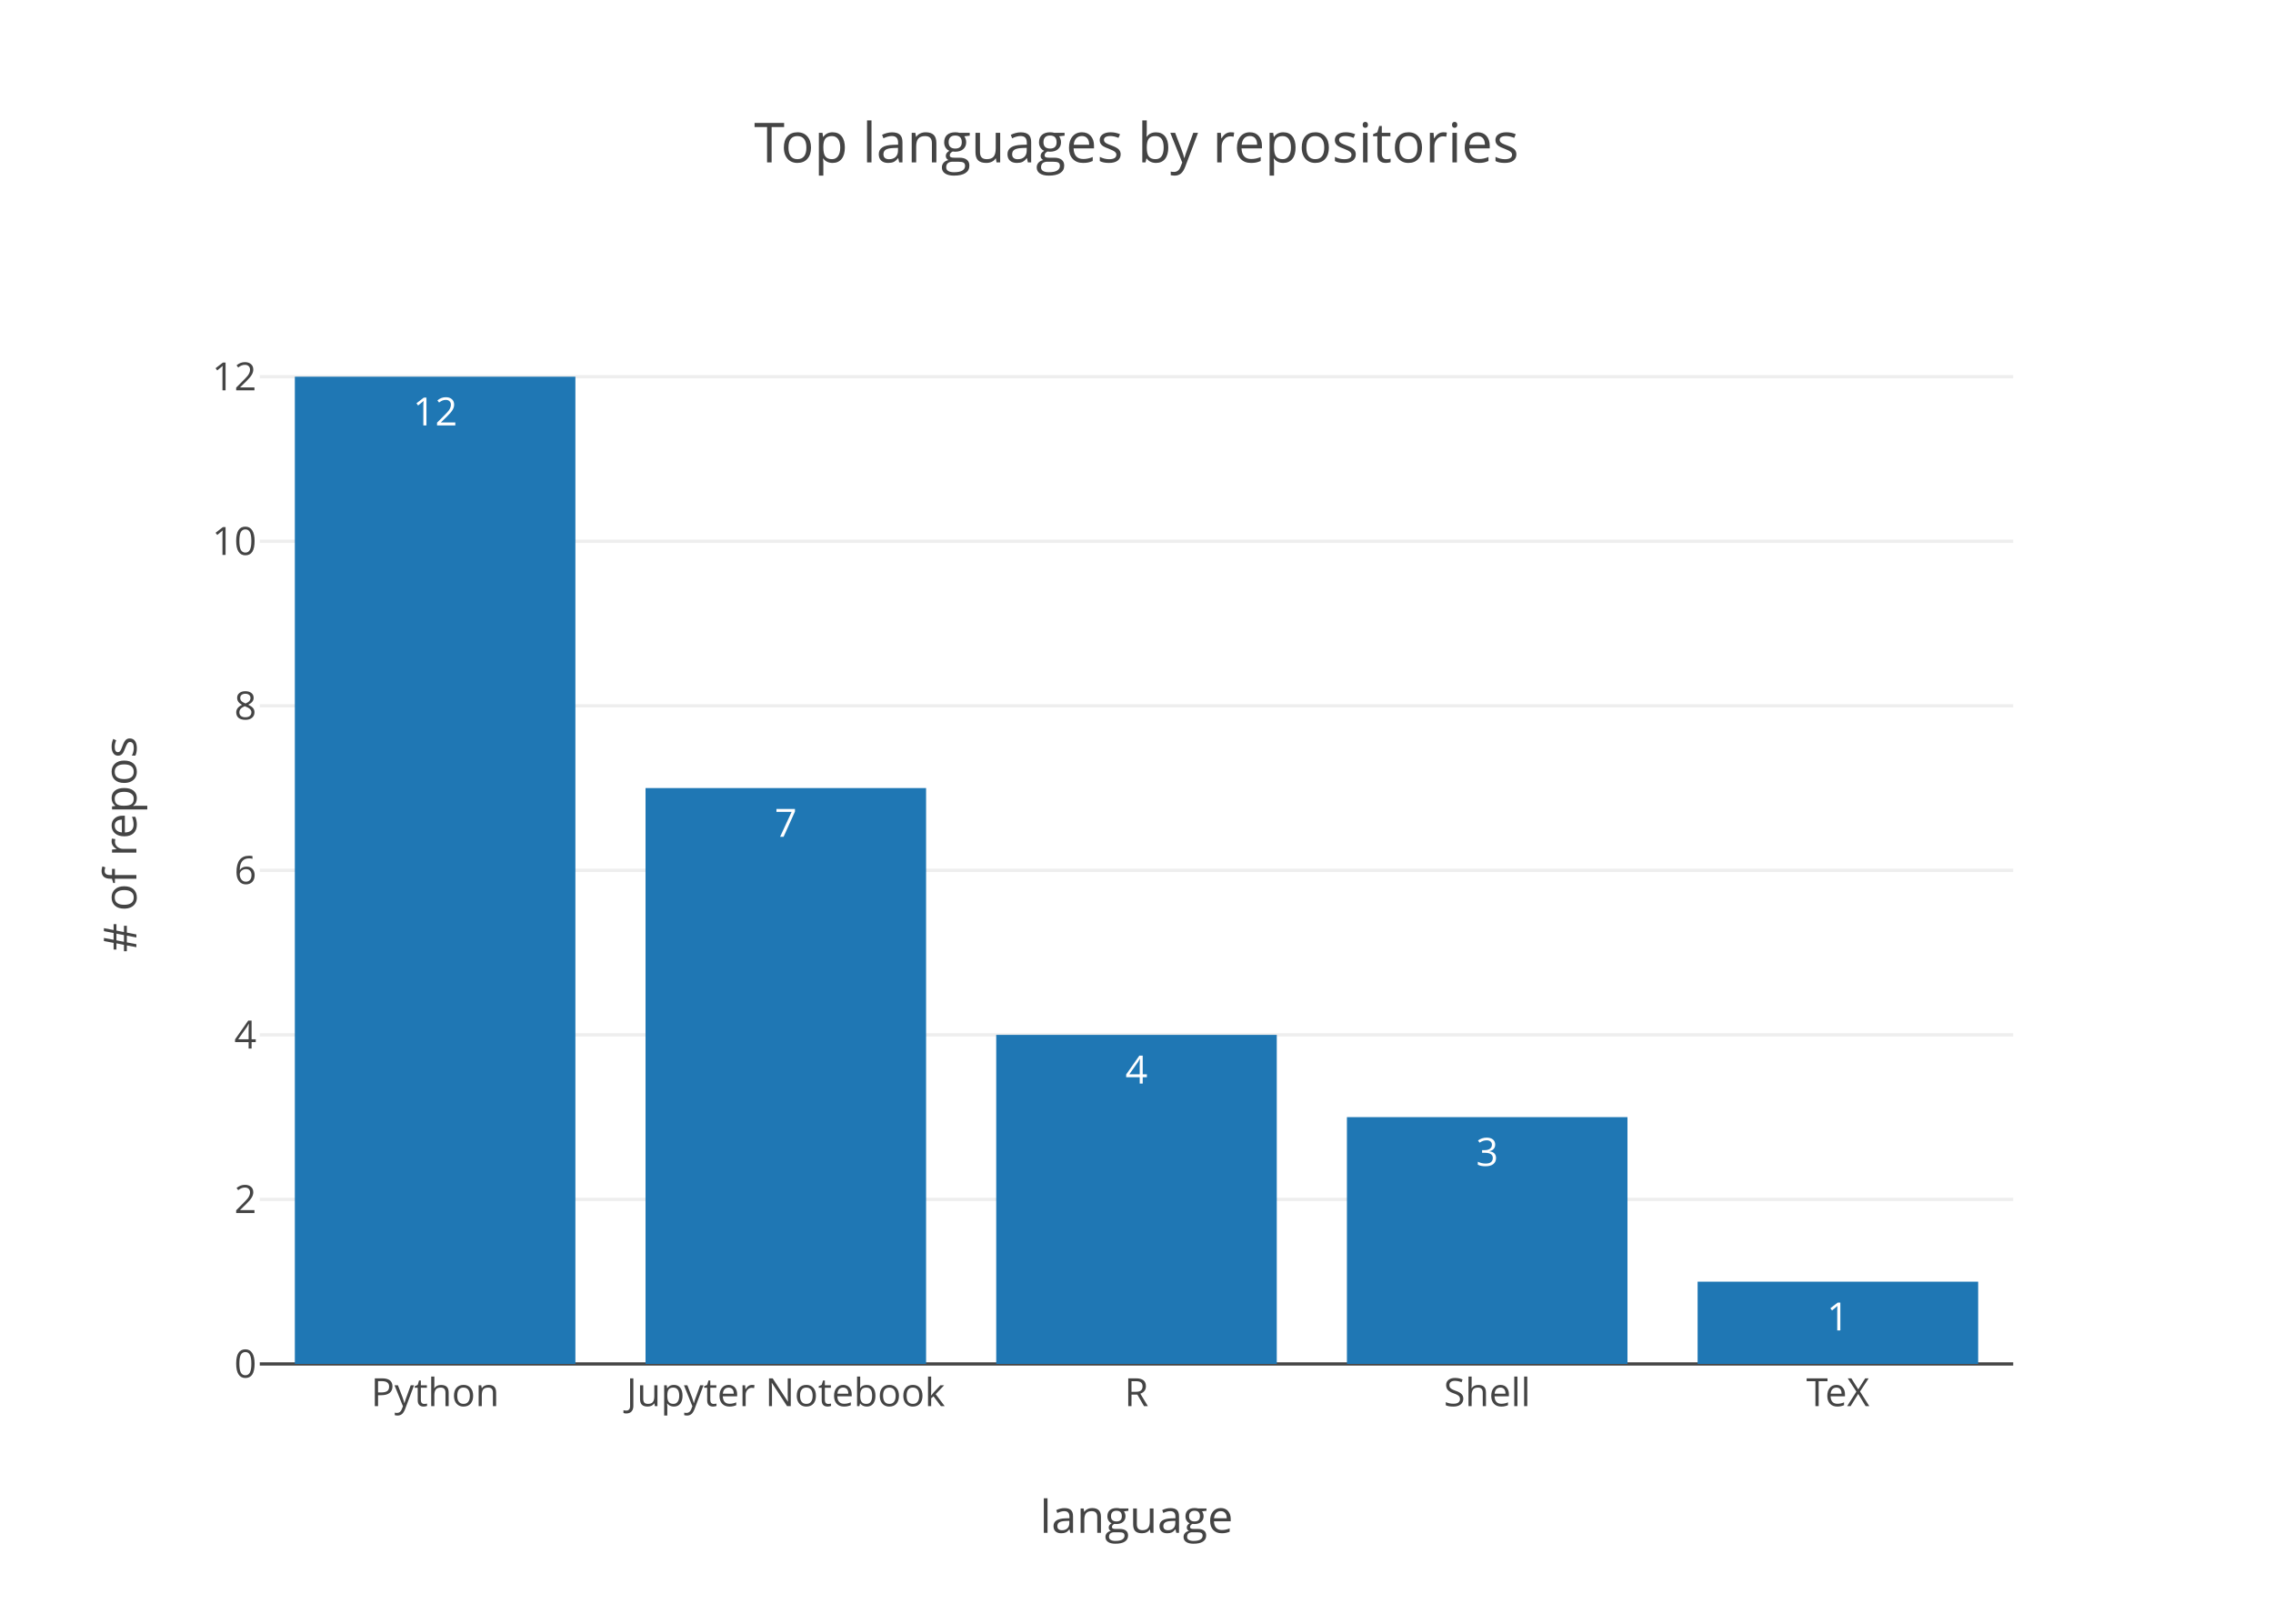
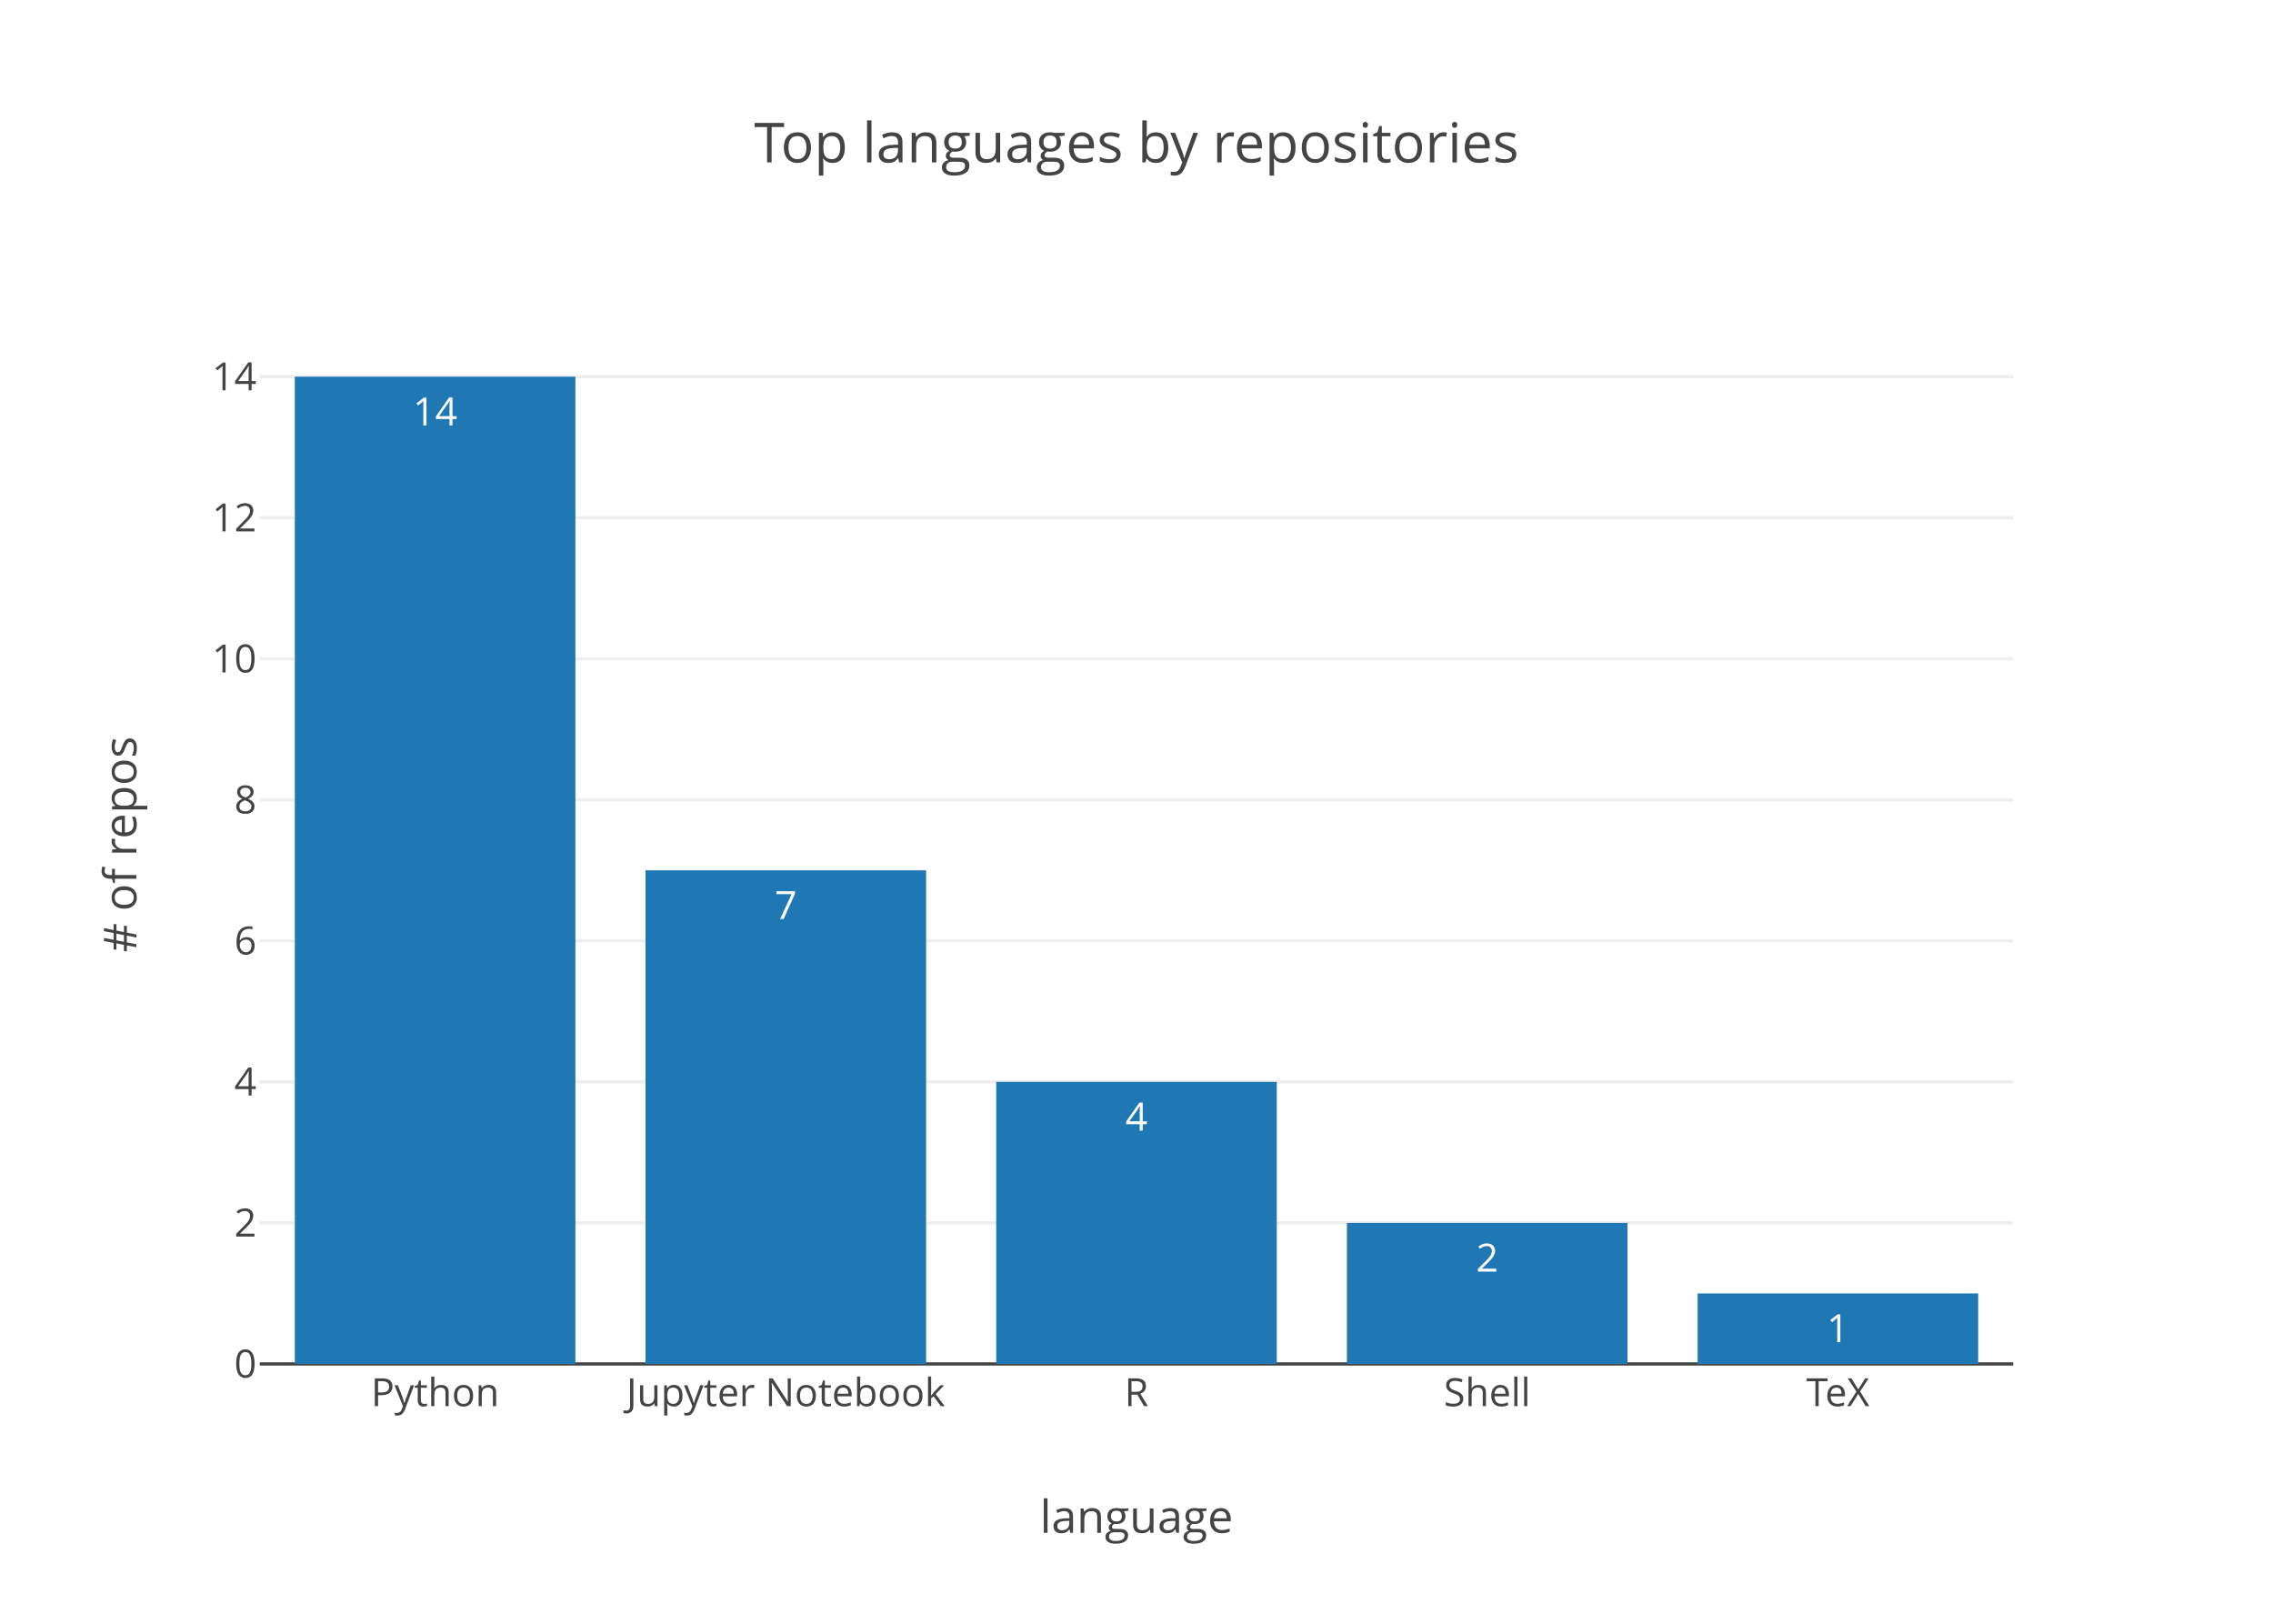
<svg xmlns="http://www.w3.org/2000/svg" class="main-svg" width="700" height="500" viewBox="0 0 700 500">
  <rect x="0" y="0" width="700" height="500" style="fill: rgb(255, 255, 255); fill-opacity: 1;" />
-   <defs id="defs-eedfbe">
+   <defs id="defs-c08f92">
    <g class="clips">
-       <clipPath id="clipeedfbexyplot" class="plotclip">
+       <clipPath id="clipc08f92xyplot" class="plotclip">
        <rect width="540" height="320" />
      </clipPath>
-       <clipPath class="axesclip" id="clipeedfbex">
+       <clipPath class="axesclip" id="clipc08f92x">
        <rect x="80" y="0" width="540" height="500" />
      </clipPath>
-       <clipPath class="axesclip" id="clipeedfbey">
+       <clipPath class="axesclip" id="clipc08f92y">
        <rect x="0" y="100" width="700" height="320" />
      </clipPath>
-       <clipPath class="axesclip" id="clipeedfbexy">
+       <clipPath class="axesclip" id="clipc08f92xy">
        <rect x="80" y="100" width="540" height="320" />
      </clipPath>
    </g>
    <g class="gradients" />
  </defs>
  <g class="bglayer" />
  <g class="layer-below">
    <g class="imagelayer" />
    <g class="shapelayer" />
  </g>
  <g class="cartesianlayer">
    <g class="subplot xy">
      <g class="layer-subplot">
        <g class="shapelayer" />
        <g class="imagelayer" />
      </g>
      <g class="gridlayer">
        <g class="x" />
        <g class="y">
-           <path class="ygrid crisp" transform="translate(0,369.33)" d="M80,0h540" style="stroke: rgb(238, 238, 238); stroke-opacity: 1; stroke-width: 1px;" />
-           <path class="ygrid crisp" transform="translate(0,318.67)" d="M80,0h540" style="stroke: rgb(238, 238, 238); stroke-opacity: 1; stroke-width: 1px;" />
-           <path class="ygrid crisp" transform="translate(0,268)" d="M80,0h540" style="stroke: rgb(238, 238, 238); stroke-opacity: 1; stroke-width: 1px;" />
-           <path class="ygrid crisp" transform="translate(0,217.33)" d="M80,0h540" style="stroke: rgb(238, 238, 238); stroke-opacity: 1; stroke-width: 1px;" />
-           <path class="ygrid crisp" transform="translate(0,166.67)" d="M80,0h540" style="stroke: rgb(238, 238, 238); stroke-opacity: 1; stroke-width: 1px;" />
+           <path class="ygrid crisp" transform="translate(0,376.57)" d="M80,0h540" style="stroke: rgb(238, 238, 238); stroke-opacity: 1; stroke-width: 1px;" />
+           <path class="ygrid crisp" transform="translate(0,333.14)" d="M80,0h540" style="stroke: rgb(238, 238, 238); stroke-opacity: 1; stroke-width: 1px;" />
+           <path class="ygrid crisp" transform="translate(0,289.71)" d="M80,0h540" style="stroke: rgb(238, 238, 238); stroke-opacity: 1; stroke-width: 1px;" />
+           <path class="ygrid crisp" transform="translate(0,246.29)" d="M80,0h540" style="stroke: rgb(238, 238, 238); stroke-opacity: 1; stroke-width: 1px;" />
+           <path class="ygrid crisp" transform="translate(0,202.86)" d="M80,0h540" style="stroke: rgb(238, 238, 238); stroke-opacity: 1; stroke-width: 1px;" />
+           <path class="ygrid crisp" transform="translate(0,159.43)" d="M80,0h540" style="stroke: rgb(238, 238, 238); stroke-opacity: 1; stroke-width: 1px;" />
          <path class="ygrid crisp" transform="translate(0,116)" d="M80,0h540" style="stroke: rgb(238, 238, 238); stroke-opacity: 1; stroke-width: 1px;" />
        </g>
      </g>
      <g class="zerolinelayer">
        <path class="yzl zl crisp" transform="translate(0,420)" d="M80,0h540" style="stroke: rgb(68, 68, 68); stroke-opacity: 1; stroke-width: 1px;" />
      </g>
      <path class="xlines-below" />
      <path class="ylines-below" />
      <g class="overlines-below" />
      <g class="xaxislayer-below" />
      <g class="yaxislayer-below" />
      <g class="overaxes-below" />
-       <g class="plot" transform="translate(80, 100)" clip-path="url('#clipeedfbexyplot')">
+       <g class="plot" transform="translate(80, 100)" clip-path="url('#clipc08f92xyplot')">
        <g class="barlayer mlayer">
          <g class="trace bars" style="opacity: 1;">
            <g class="points">
              <g class="point">
                <path d="M10.8,320V16H97.2V320Z" style="vector-effect: non-scaling-stroke; opacity: 1; stroke-width: 0px; fill: rgb(31, 119, 180); fill-opacity: 1;" />
-                 <text class="bartext bartext-inside" transform="translate(54 31)" text-anchor="middle" data-notex="1" x="0" y="0" style="font-family: 'Open Sans', verdana, arial, sans-serif; font-size: 12px; fill: rgb(255, 255, 255); fill-opacity: 1; white-space: pre;">12</text>
+                 <text class="bartext bartext-inside" transform="translate(54 31)" text-anchor="middle" data-notex="1" x="0" y="0" style="font-family: 'Open Sans', verdana, arial, sans-serif; font-size: 12px; fill: rgb(255, 255, 255); fill-opacity: 1; white-space: pre;">14</text>
              </g>
              <g class="point">
-                 <path d="M118.8,320V142.67H205.2V320Z" style="vector-effect: non-scaling-stroke; opacity: 1; stroke-width: 0px; fill: rgb(31, 119, 180); fill-opacity: 1;" />
-                 <text class="bartext bartext-inside" transform="translate(162 157.67)" text-anchor="middle" data-notex="1" x="0" y="0" style="font-family: 'Open Sans', verdana, arial, sans-serif; font-size: 12px; fill: rgb(255, 255, 255); fill-opacity: 1; white-space: pre;">7</text>
+                 <path d="M118.8,320V168H205.2V320Z" style="vector-effect: non-scaling-stroke; opacity: 1; stroke-width: 0px; fill: rgb(31, 119, 180); fill-opacity: 1;" />
+                 <text class="bartext bartext-inside" transform="translate(162 183)" text-anchor="middle" data-notex="1" x="0" y="0" style="font-family: 'Open Sans', verdana, arial, sans-serif; font-size: 12px; fill: rgb(255, 255, 255); fill-opacity: 1; white-space: pre;">7</text>
              </g>
              <g class="point">
-                 <path d="M226.8,320V218.67H313.2V320Z" style="vector-effect: non-scaling-stroke; opacity: 1; stroke-width: 0px; fill: rgb(31, 119, 180); fill-opacity: 1;" />
-                 <text class="bartext bartext-inside" transform="translate(270 233.67)" text-anchor="middle" data-notex="1" x="0" y="0" style="font-family: 'Open Sans', verdana, arial, sans-serif; font-size: 12px; fill: rgb(255, 255, 255); fill-opacity: 1; white-space: pre;">4</text>
+                 <path d="M226.8,320V233.14H313.2V320Z" style="vector-effect: non-scaling-stroke; opacity: 1; stroke-width: 0px; fill: rgb(31, 119, 180); fill-opacity: 1;" />
+                 <text class="bartext bartext-inside" transform="translate(270 248.14)" text-anchor="middle" data-notex="1" x="0" y="0" style="font-family: 'Open Sans', verdana, arial, sans-serif; font-size: 12px; fill: rgb(255, 255, 255); fill-opacity: 1; white-space: pre;">4</text>
              </g>
              <g class="point">
-                 <path d="M334.8,320V244H421.2V320Z" style="vector-effect: non-scaling-stroke; opacity: 1; stroke-width: 0px; fill: rgb(31, 119, 180); fill-opacity: 1;" />
-                 <text class="bartext bartext-inside" transform="translate(378 259)" text-anchor="middle" data-notex="1" x="0" y="0" style="font-family: 'Open Sans', verdana, arial, sans-serif; font-size: 12px; fill: rgb(255, 255, 255); fill-opacity: 1; white-space: pre;">3</text>
+                 <path d="M334.8,320V276.57H421.2V320Z" style="vector-effect: non-scaling-stroke; opacity: 1; stroke-width: 0px; fill: rgb(31, 119, 180); fill-opacity: 1;" />
+                 <text class="bartext bartext-inside" transform="translate(378 291.57)" text-anchor="middle" data-notex="1" x="0" y="0" style="font-family: 'Open Sans', verdana, arial, sans-serif; font-size: 12px; fill: rgb(255, 255, 255); fill-opacity: 1; white-space: pre;">2</text>
              </g>
              <g class="point">
-                 <path d="M442.8,320V294.67H529.2V320Z" style="vector-effect: non-scaling-stroke; opacity: 1; stroke-width: 0px; fill: rgb(31, 119, 180); fill-opacity: 1;" />
-                 <text class="bartext bartext-inside" transform="translate(486 309.67)" text-anchor="middle" data-notex="1" x="0" y="0" style="font-family: 'Open Sans', verdana, arial, sans-serif; font-size: 12px; fill: rgb(255, 255, 255); fill-opacity: 1; white-space: pre;">1</text>
+                 <path d="M442.8,320V298.29H529.2V320Z" style="vector-effect: non-scaling-stroke; opacity: 1; stroke-width: 0px; fill: rgb(31, 119, 180); fill-opacity: 1;" />
+                 <text class="bartext bartext-inside" transform="translate(486 313.29)" text-anchor="middle" data-notex="1" x="0" y="0" style="font-family: 'Open Sans', verdana, arial, sans-serif; font-size: 12px; fill: rgb(255, 255, 255); fill-opacity: 1; white-space: pre;">1</text>
              </g>
            </g>
          </g>
        </g>
      </g>
      <g class="overplot" />
      <path class="xlines-above crisp" d="M0,0" style="fill: none;" />
      <path class="ylines-above crisp" d="M0,0" style="fill: none;" />
      <g class="overlines-above" />
      <g class="xaxislayer-above">
        <g class="xtick">
          <text text-anchor="middle" x="0" y="433" transform="translate(134,0)" style="font-family: 'Open Sans', verdana, arial, sans-serif; font-size: 12px; fill: rgb(68, 68, 68); fill-opacity: 1; white-space: pre;">Python</text>
        </g>
        <g class="xtick">
          <text text-anchor="middle" x="0" y="433" transform="translate(242,0)" style="font-family: 'Open Sans', verdana, arial, sans-serif; font-size: 12px; fill: rgb(68, 68, 68); fill-opacity: 1; white-space: pre;">Jupyter Notebook</text>
        </g>
        <g class="xtick">
          <text text-anchor="middle" x="0" y="433" transform="translate(350,0)" style="font-family: 'Open Sans', verdana, arial, sans-serif; font-size: 12px; fill: rgb(68, 68, 68); fill-opacity: 1; white-space: pre;">R</text>
        </g>
        <g class="xtick">
          <text text-anchor="middle" x="0" y="433" transform="translate(458,0)" style="font-family: 'Open Sans', verdana, arial, sans-serif; font-size: 12px; fill: rgb(68, 68, 68); fill-opacity: 1; white-space: pre;">Shell</text>
        </g>
        <g class="xtick">
          <text text-anchor="middle" x="0" y="433" transform="translate(566,0)" style="font-family: 'Open Sans', verdana, arial, sans-serif; font-size: 12px; fill: rgb(68, 68, 68); fill-opacity: 1; white-space: pre;">TeX</text>
        </g>
      </g>
      <g class="yaxislayer-above">
        <g class="ytick">
          <text text-anchor="end" x="79" y="4.2" transform="translate(0,420)" style="font-family: 'Open Sans', verdana, arial, sans-serif; font-size: 12px; fill: rgb(68, 68, 68); fill-opacity: 1; white-space: pre;">0</text>
        </g>
        <g class="ytick">
-           <text text-anchor="end" x="79" y="4.2" transform="translate(0,369.33)" style="font-family: 'Open Sans', verdana, arial, sans-serif; font-size: 12px; fill: rgb(68, 68, 68); fill-opacity: 1; white-space: pre;">2</text>
+           <text text-anchor="end" x="79" y="4.2" transform="translate(0,376.57)" style="font-family: 'Open Sans', verdana, arial, sans-serif; font-size: 12px; fill: rgb(68, 68, 68); fill-opacity: 1; white-space: pre;">2</text>
        </g>
        <g class="ytick">
-           <text text-anchor="end" x="79" y="4.2" transform="translate(0,318.67)" style="font-family: 'Open Sans', verdana, arial, sans-serif; font-size: 12px; fill: rgb(68, 68, 68); fill-opacity: 1; white-space: pre;">4</text>
+           <text text-anchor="end" x="79" y="4.2" transform="translate(0,333.14)" style="font-family: 'Open Sans', verdana, arial, sans-serif; font-size: 12px; fill: rgb(68, 68, 68); fill-opacity: 1; white-space: pre;">4</text>
        </g>
        <g class="ytick">
-           <text text-anchor="end" x="79" y="4.2" transform="translate(0,268)" style="font-family: 'Open Sans', verdana, arial, sans-serif; font-size: 12px; fill: rgb(68, 68, 68); fill-opacity: 1; white-space: pre;">6</text>
+           <text text-anchor="end" x="79" y="4.2" transform="translate(0,289.71)" style="font-family: 'Open Sans', verdana, arial, sans-serif; font-size: 12px; fill: rgb(68, 68, 68); fill-opacity: 1; white-space: pre;">6</text>
        </g>
        <g class="ytick">
-           <text text-anchor="end" x="79" y="4.2" transform="translate(0,217.33)" style="font-family: 'Open Sans', verdana, arial, sans-serif; font-size: 12px; fill: rgb(68, 68, 68); fill-opacity: 1; white-space: pre;">8</text>
+           <text text-anchor="end" x="79" y="4.2" transform="translate(0,246.29)" style="font-family: 'Open Sans', verdana, arial, sans-serif; font-size: 12px; fill: rgb(68, 68, 68); fill-opacity: 1; white-space: pre;">8</text>
        </g>
        <g class="ytick">
-           <text text-anchor="end" x="79" y="4.2" transform="translate(0,166.67)" style="font-family: 'Open Sans', verdana, arial, sans-serif; font-size: 12px; fill: rgb(68, 68, 68); fill-opacity: 1; white-space: pre;">10</text>
+           <text text-anchor="end" x="79" y="4.2" transform="translate(0,202.86)" style="font-family: 'Open Sans', verdana, arial, sans-serif; font-size: 12px; fill: rgb(68, 68, 68); fill-opacity: 1; white-space: pre;">10</text>
        </g>
        <g class="ytick">
-           <text text-anchor="end" x="79" y="4.2" transform="translate(0,116)" style="font-family: 'Open Sans', verdana, arial, sans-serif; font-size: 12px; fill: rgb(68, 68, 68); fill-opacity: 1; white-space: pre;">12</text>
+           <text text-anchor="end" x="79" y="4.2" transform="translate(0,159.43)" style="font-family: 'Open Sans', verdana, arial, sans-serif; font-size: 12px; fill: rgb(68, 68, 68); fill-opacity: 1; white-space: pre;">12</text>
+         </g>
+         <g class="ytick">
+           <text text-anchor="end" x="79" y="4.2" transform="translate(0,116)" style="font-family: 'Open Sans', verdana, arial, sans-serif; font-size: 12px; fill: rgb(68, 68, 68); fill-opacity: 1; white-space: pre;">14</text>
        </g>
      </g>
      <g class="overaxes-above" />
    </g>
  </g>
  <g class="polarlayer" />
  <g class="ternarylayer" />
  <g class="geolayer" />
  <g class="pielayer" />
  <g class="sunburstlayer" />
  <g class="glimages" />
-   <defs id="topdefs-eedfbe">
+   <defs id="topdefs-c08f92">
    <g class="clips" />
  </defs>
  <g class="layer-above">
    <g class="imagelayer" />
    <g class="shapelayer" />
  </g>
  <g class="infolayer">
    <g class="g-gtitle">
      <text class="gtitle" x="350" y="50" text-anchor="middle" dy="0em" style="font-family: 'Open Sans', verdana, arial, sans-serif; font-size: 17px; fill: rgb(68, 68, 68); opacity: 1; font-weight: normal; white-space: pre;">Top languages by repositories</text>
    </g>
    <g class="g-xtitle">
      <text class="xtitle" x="350" y="472" text-anchor="middle" style="font-family: 'Open Sans', verdana, arial, sans-serif; font-size: 14px; fill: rgb(68, 68, 68); opacity: 1; font-weight: normal; white-space: pre;">language</text>
    </g>
    <g class="g-ytitle">
      <text class="ytitle" transform="rotate(-90,42,260)" x="42" y="260" text-anchor="middle" style="font-family: 'Open Sans', verdana, arial, sans-serif; font-size: 14px; fill: rgb(68, 68, 68); opacity: 1; font-weight: normal; white-space: pre;"># of repos</text>
    </g>
  </g>
</svg>
